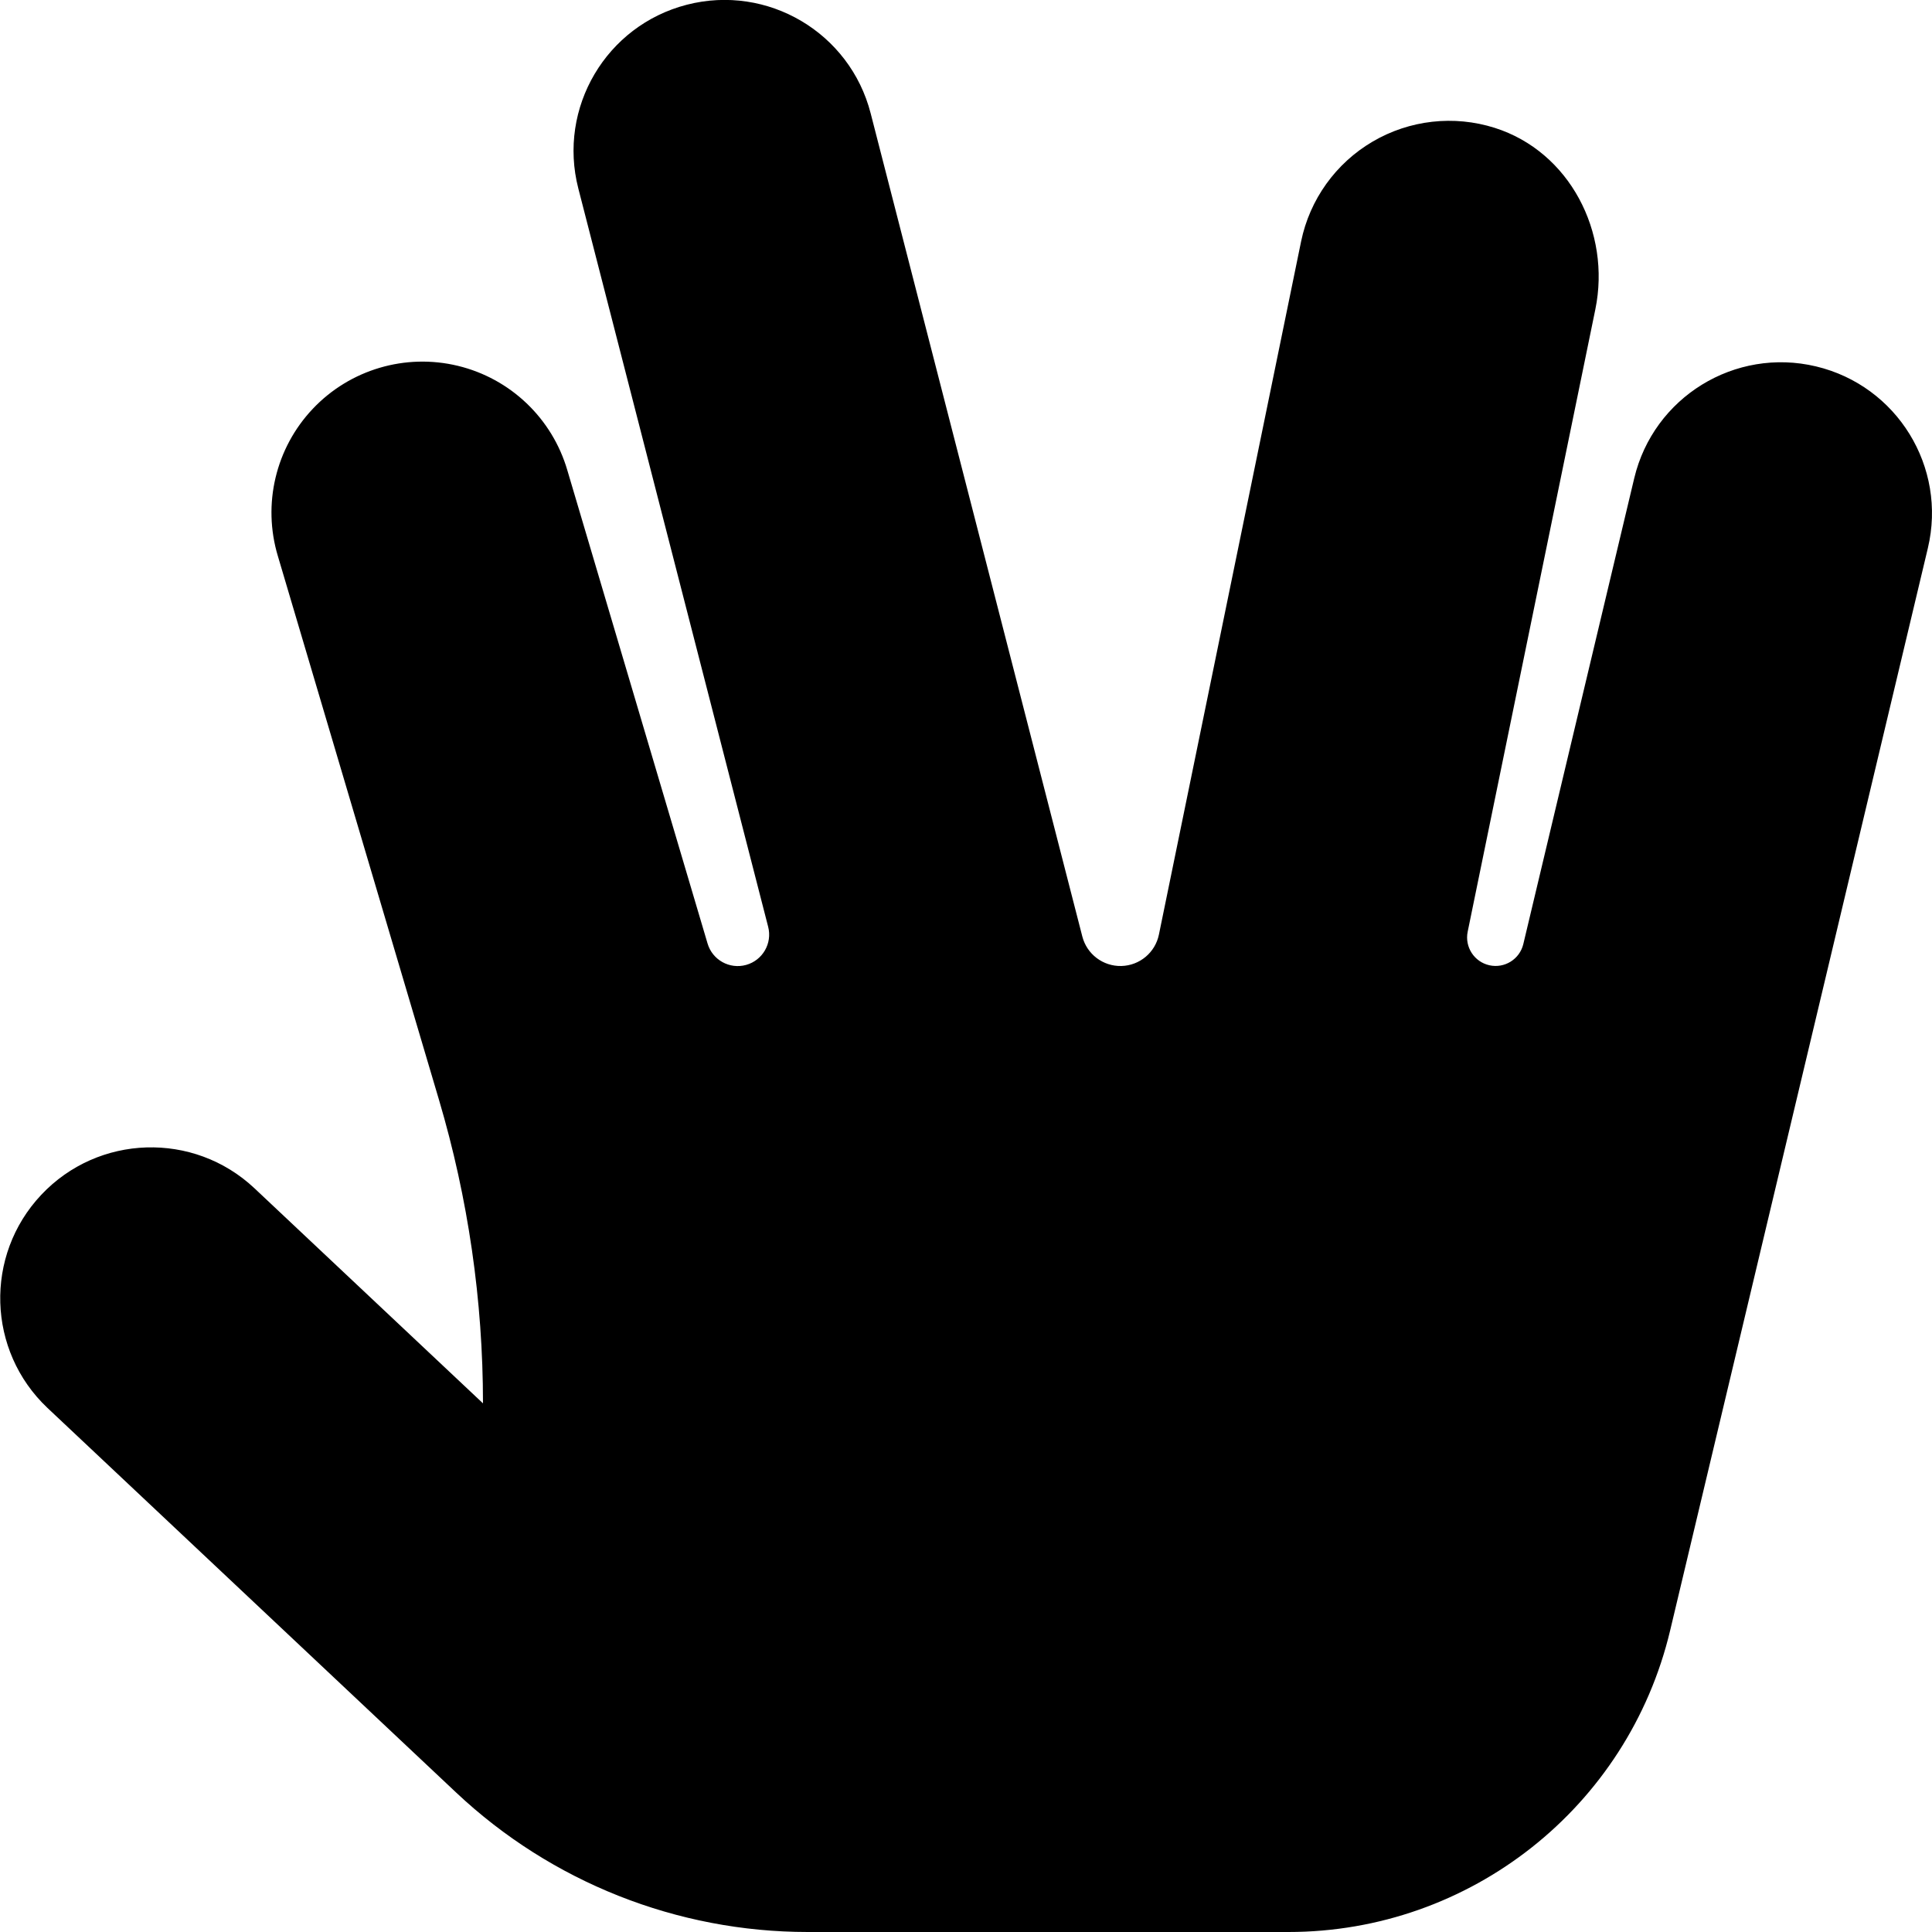
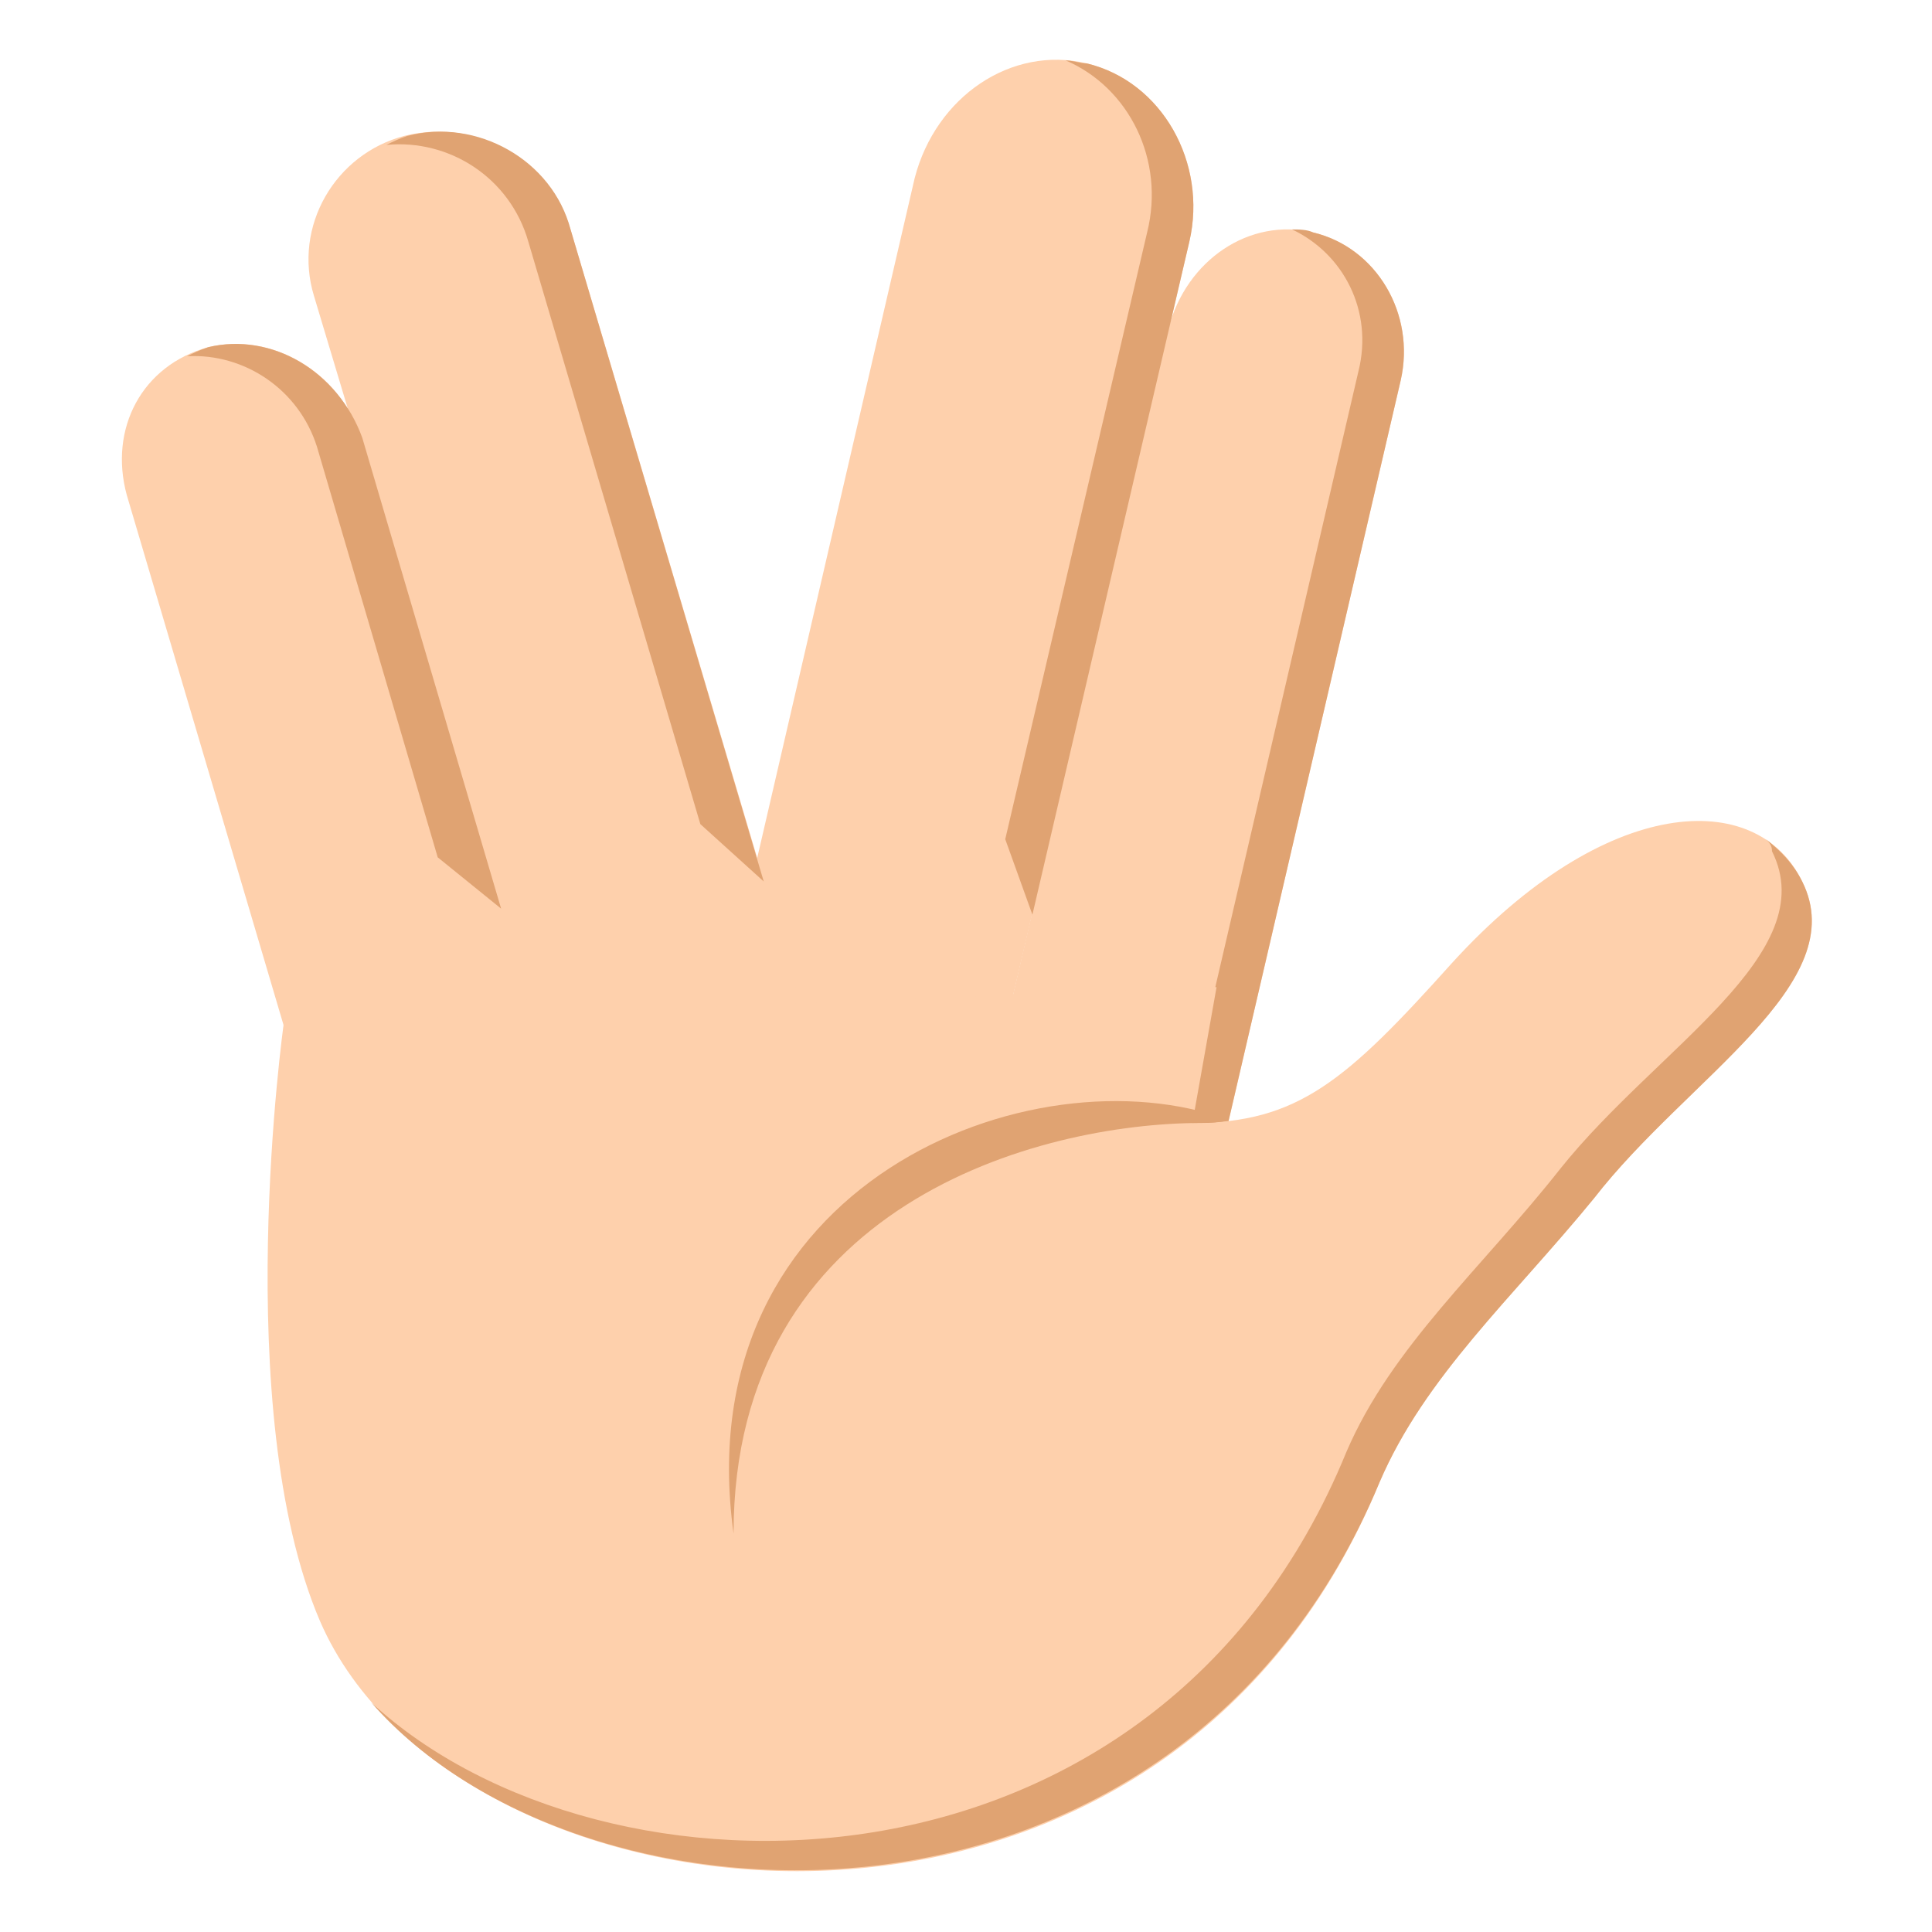
- <svg xmlns="http://www.w3.org/2000/svg" fill="#000000" width="800px" height="800px" viewBox="0 0 512 512">
-   <path d="M510.901,145.27,442.604,432.094A103.995,103.995,0,0,1,341.437,512H214.074a135.97,135.97,0,0,1-93.185-36.953L12.591,373.127a39.992,39.992,0,0,1,54.812-58.25l60.593,57.025v0a283.248,283.248,0,0,0-11.67-80.467L73.637,147.36a40.006,40.006,0,1,1,76.718-22.719l37.155,125.395a8.331,8.331,0,0,0,16.057-4.441L153.262,49.954A39.996,39.996,0,1,1,230.73,30.017l56.095,218.158a10.42,10.42,0,0,0,20.3-.501L344.808,63.97a40.052,40.052,0,0,1,51.302-30.089c19.861,6.3,30.863,27.674,26.676,48.085l-33.839,164.966a7.552,7.552,0,0,0,14.744,3.267l29.397-123.459a39.994,39.994,0,1,1,77.812,18.531Z" />
+ <svg xmlns="http://www.w3.org/2000/svg" width="800px" height="800px" viewBox="0 0 64 64" aria-hidden="true" role="img" class="iconify iconify--emojione" preserveAspectRatio="xMidYMid meet">
+   <g fill="#fed0ac">
+     <path d="M31.1 43.5l7.7 1.8l7.6-32.7c.5-2.2-.8-4.4-2.9-4.9c-2.1-.5-4.2.9-4.8 3.2l-7.6 32.6">
+ 
+ </path>
+     <path d="M22.1 41.3l9 2.2L39.4 8c.6-2.6-.9-5.3-3.4-5.9c-2.5-.6-5 1.1-5.7 3.8l-8.2 35.4">
+ 
+ </path>
+     <path d="M20.3 42.8l8.4-2.2l-9.8-33c-.7-2.3-3.1-3.7-5.5-3.1c-2.3.6-3.7 3-3 5.3l9.9 33">
+ 
+ </path>
+     <path d="M6.9 11.5c-2.2.6-3.3 2.7-2.7 4.9l8.4 28.4l7.7-2l-8.4-28.4c-.7-2.1-2.9-3.4-5-2.9">
+ 
+ </path>
+   </g>
+   <g fill="#e0a372">
+     <path d="M43.5 7.7c-.2-.1-.5-.1-.7-.1c1.7.8 2.7 2.7 2.2 4.7L37.4 45l1.4.3l7.6-32.7c.5-2.2-.8-4.4-2.9-4.9">
+ 
+ </path>
+     <path d="M36 2.1c-.2 0-.5-.1-.7-.1c2.1.9 3.3 3.3 2.7 5.7l-4.7 20.1l.9 2.5L39.4 8c.6-2.6-.9-5.3-3.4-5.9">
+ 
+ </path>
+     <path d="M13.5 4.5c-.3.1-.5.2-.7.3c2.1-.2 4.1 1.1 4.7 3.2l5.7 19.3l2.1 1.9l-6.4-21.6c-.6-2.3-3.1-3.7-5.4-3.1">
+ 
+ </path>
+     <path d="M6.9 11.5c-.3.1-.5.2-.7.3c1.9-.1 3.7 1.1 4.3 3l4 13.6l2.1 1.7L12 14.5c-.8-2.2-3-3.5-5.1-3">
+ 
+ </path>
+   </g>
+   <path d="M59.7 29.2c-1.5-3.1-6.5-2.9-11.6 2.7c-3.5 3.9-5.1 5.3-8.6 5.3l.8-4.5l-30.9 1.2s-1.8 12.8 1.2 19.8c4.5 10.4 27.8 13.2 35.1-4.6c1.5-3.5 4.4-6.1 7.1-9.4c3.1-4 8.6-7.1 6.9-10.5" fill="#fed0ac">
+ 
+ </path>
+   <g fill="#e0a372">
+     <path d="M59.7 29.2c-.3-.6-.7-1-1.2-1.4c.1.1.2.2.2.4c1.7 3.4-3.8 6.5-7 10.5c-2.6 3.3-5.6 5.9-7.1 9.4c-6.3 15.4-24.6 15.4-32.3 8.3c7 8 26.7 8.8 33.4-7.3c1.5-3.5 4.4-6.1 7.1-9.4c3.1-4 8.6-7.1 6.9-10.5">
+ 
+ </path>
+     <path d="M40.7 37.1c-6.5-2.4-18 2.1-16.4 13.7c0-10.9 10.1-13.6 15.5-13.6c.7 0 .9-.1.9-.1">
+ 
+ </path>
+   </g>
</svg>
